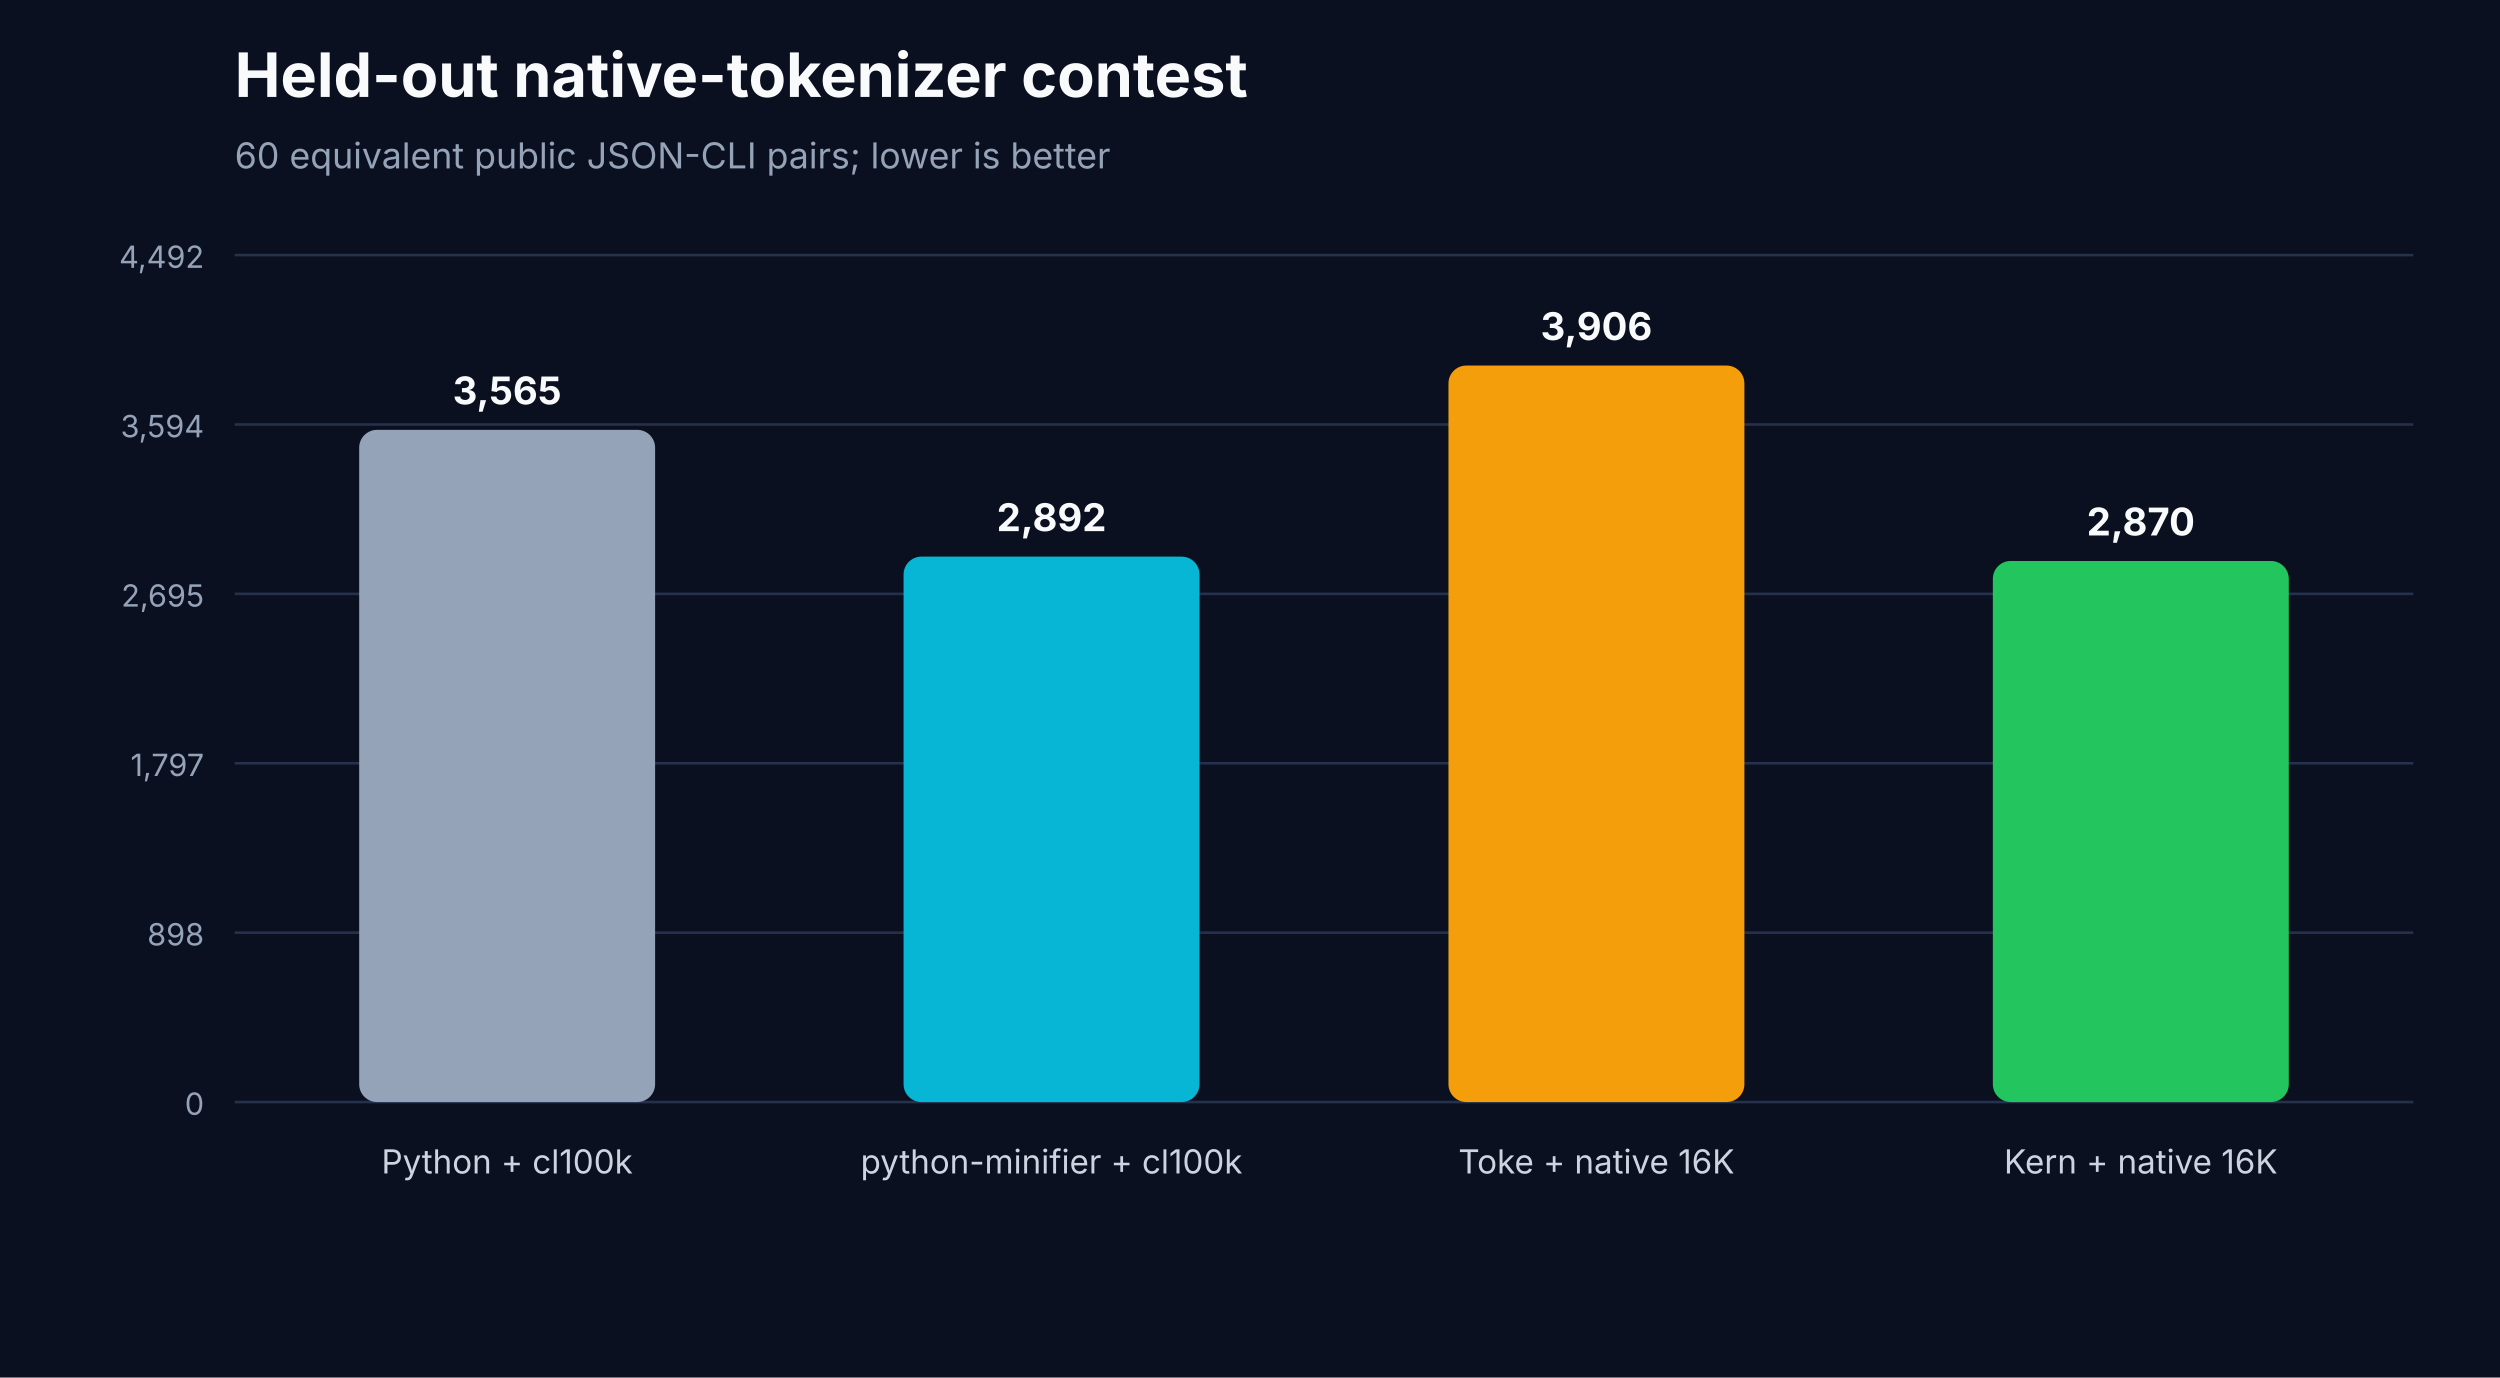
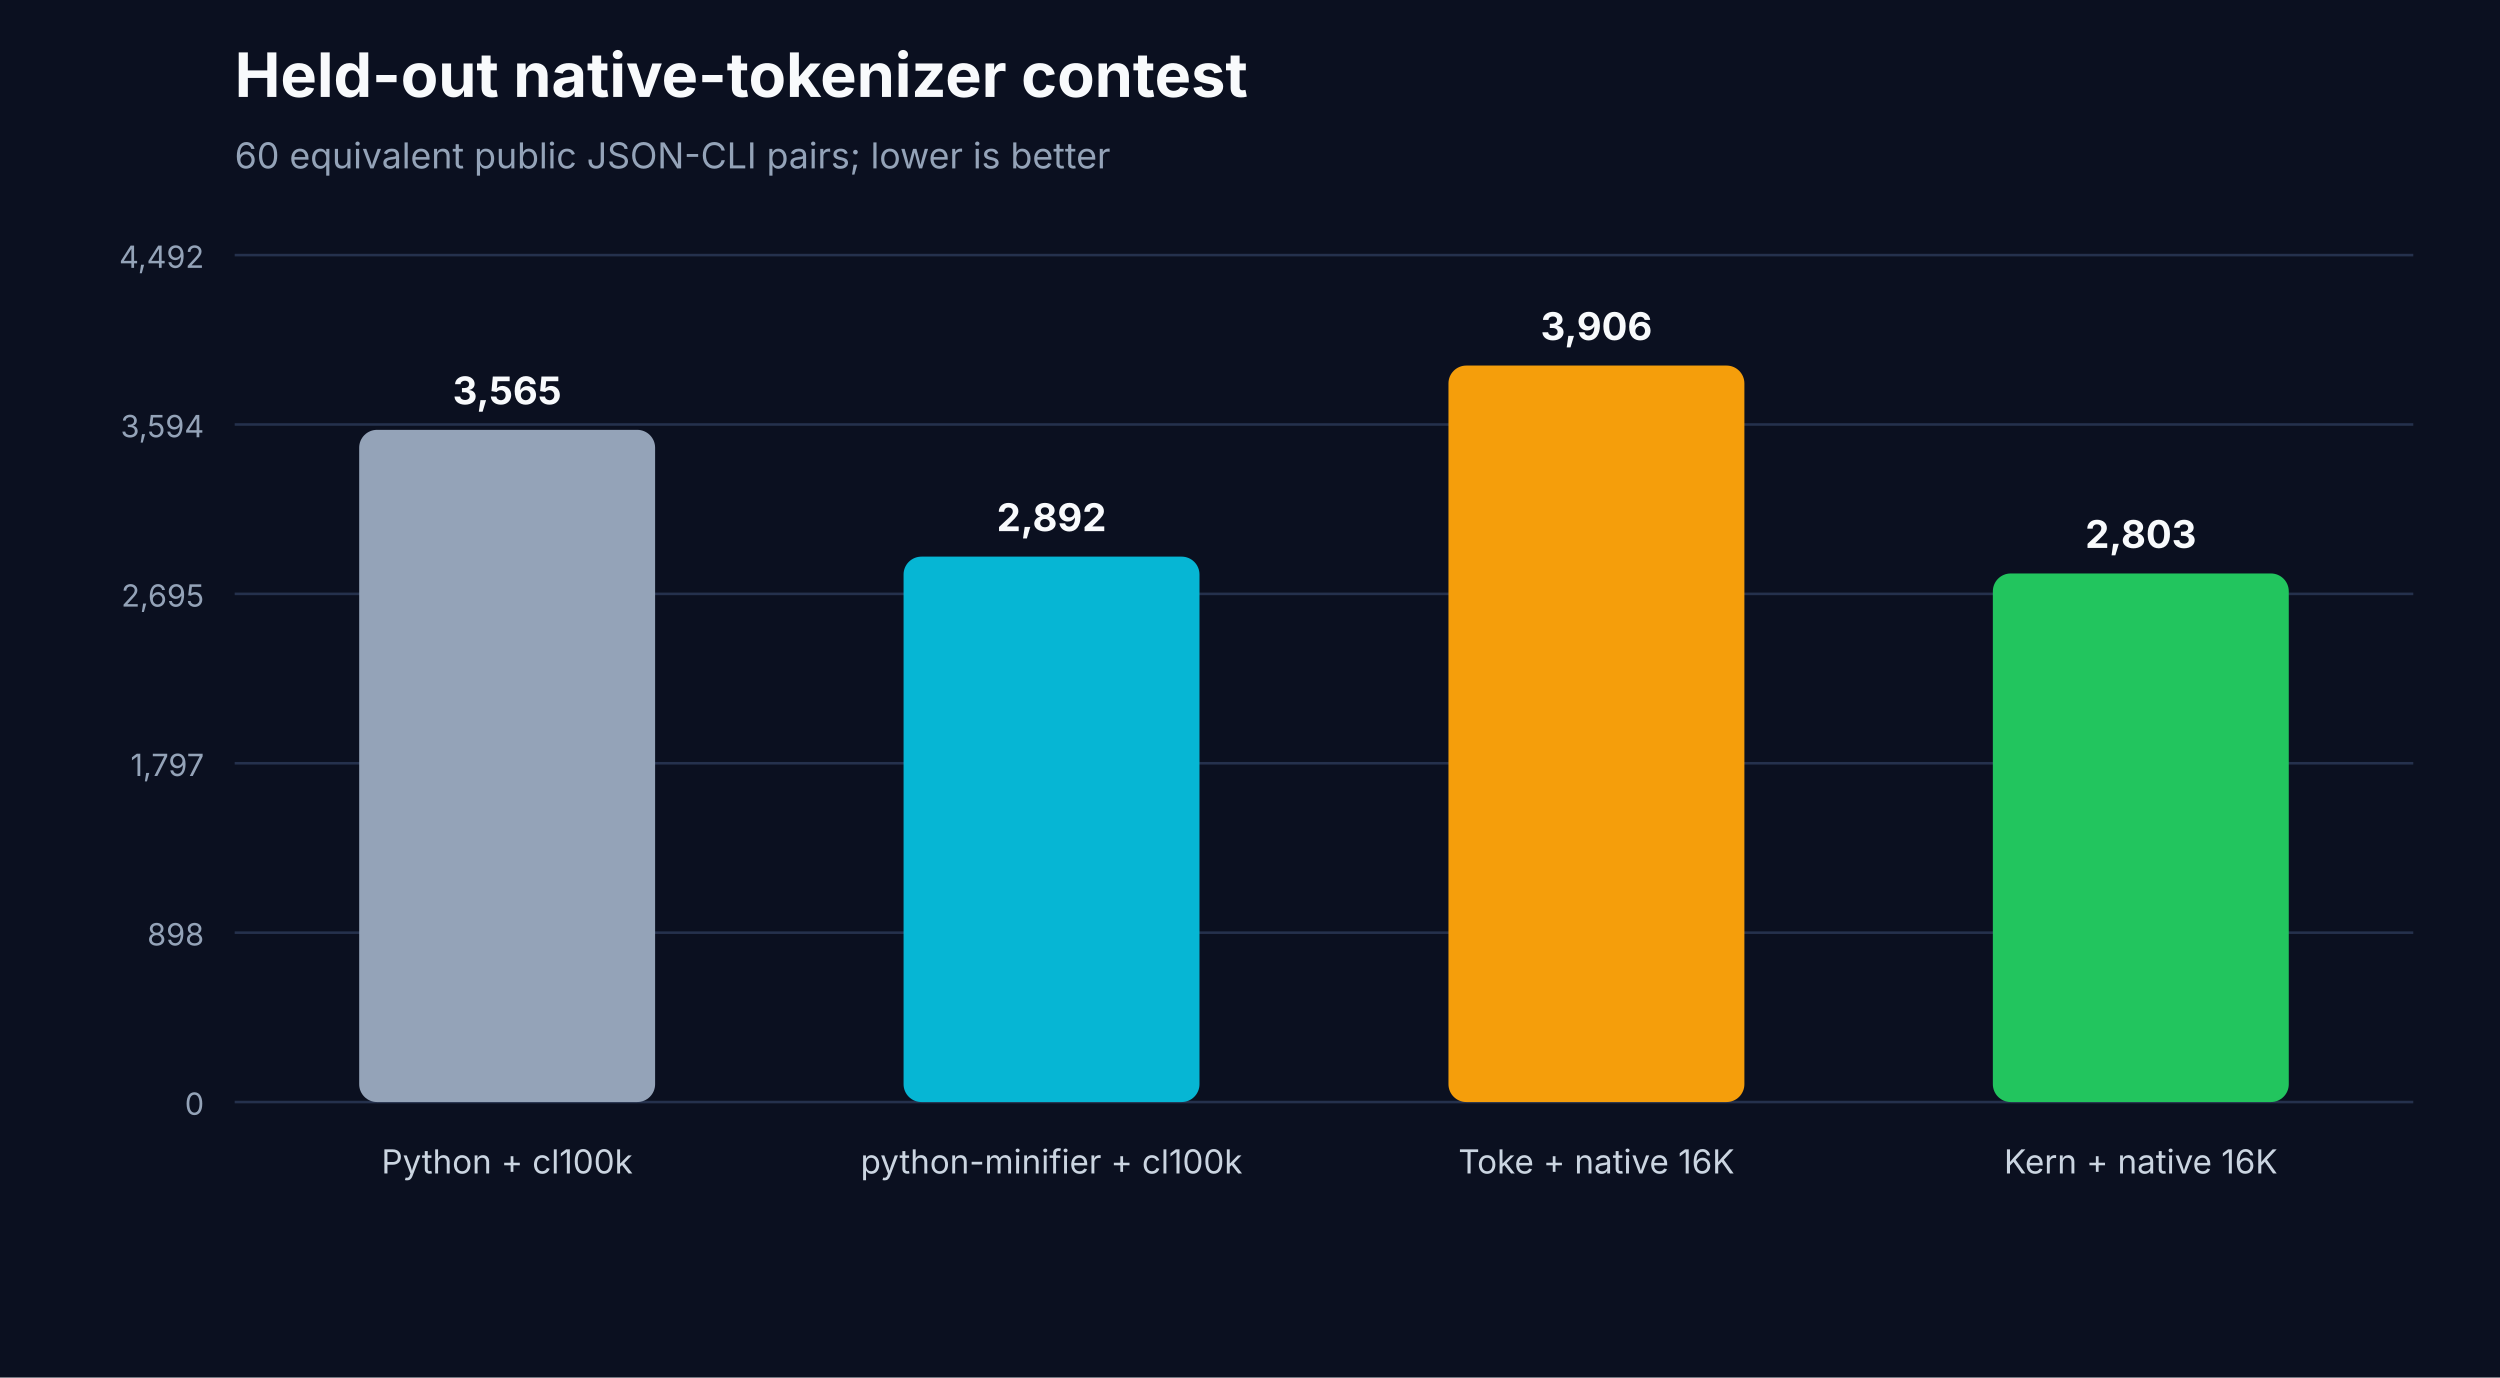
<svg xmlns="http://www.w3.org/2000/svg" width="980" height="540" viewBox="0 0 980 540" role="img" aria-labelledby="title desc">
  <rect width="100%" height="100%" fill="#0b1020" />
  <text x="92" y="38" fill="#f8fafc" font-family="Inter,system-ui,sans-serif" font-size="24" font-weight="700">Held-out native-tokenizer contest</text>
  <text x="92" y="66" fill="#94a3b8" font-family="Inter,system-ui,sans-serif" font-size="14">60 equivalent public JSON-CLI pairs; lower is better</text>
  <line x1="92" y1="432.0" x2="946" y2="432.0" stroke="#25314d" stroke-width="1" />
  <text x="80" y="437.0" fill="#94a3b8" text-anchor="end" font-family="Inter,system-ui,sans-serif" font-size="12">0</text>
  <line x1="92" y1="365.6" x2="946" y2="365.6" stroke="#25314d" stroke-width="1" />
  <text x="80" y="370.6" fill="#94a3b8" text-anchor="end" font-family="Inter,system-ui,sans-serif" font-size="12">898</text>
  <line x1="92" y1="299.2" x2="946" y2="299.2" stroke="#25314d" stroke-width="1" />
  <text x="80" y="304.2" fill="#94a3b8" text-anchor="end" font-family="Inter,system-ui,sans-serif" font-size="12">1,797</text>
  <line x1="92" y1="232.8" x2="946" y2="232.8" stroke="#25314d" stroke-width="1" />
  <text x="80" y="237.8" fill="#94a3b8" text-anchor="end" font-family="Inter,system-ui,sans-serif" font-size="12">2,695</text>
  <line x1="92" y1="166.4" x2="946" y2="166.4" stroke="#25314d" stroke-width="1" />
  <text x="80" y="171.4" fill="#94a3b8" text-anchor="end" font-family="Inter,system-ui,sans-serif" font-size="12">3,594</text>
  <line x1="92" y1="100.0" x2="946" y2="100.0" stroke="#25314d" stroke-width="1" />
  <text x="80" y="105.0" fill="#94a3b8" text-anchor="end" font-family="Inter,system-ui,sans-serif" font-size="12">4,492</text>
  <rect x="140.8" y="168.5" width="116.0" height="263.5" rx="7" fill="#94a3b8" />
  <text x="198.8" y="158.5" fill="#f8fafc" text-anchor="middle" font-family="Inter,system-ui,sans-serif" font-size="15" font-weight="700">3,565</text>
  <text x="198.8" y="460" fill="#cbd5e1" text-anchor="middle" font-family="Inter,system-ui,sans-serif" font-size="13">Python + cl100k</text>
  <rect x="354.2" y="218.2" width="116.0" height="213.8" rx="7" fill="#06b6d4" />
  <text x="412.2" y="208.2" fill="#f8fafc" text-anchor="middle" font-family="Inter,system-ui,sans-serif" font-size="15" font-weight="700">2,892</text>
  <text x="412.2" y="460" fill="#cbd5e1" text-anchor="middle" font-family="Inter,system-ui,sans-serif" font-size="13">python-minifier + cl100k</text>
  <rect x="567.8" y="143.3" width="116.0" height="288.7" rx="7" fill="#f59e0b" />
  <text x="625.8" y="133.3" fill="#f8fafc" text-anchor="middle" font-family="Inter,system-ui,sans-serif" font-size="15" font-weight="700">3,906</text>
  <text x="625.8" y="460" fill="#cbd5e1" text-anchor="middle" font-family="Inter,system-ui,sans-serif" font-size="13">Toke + native 16K</text>
-   <rect x="781.2" y="219.9" width="116.0" height="212.1" rx="7" fill="#22c55e" />
-   <text x="839.2" y="209.9" fill="#f8fafc" text-anchor="middle" font-family="Inter,system-ui,sans-serif" font-size="15" font-weight="700">2,870</text>
+   <rect x="781.2" y="224.8" width="116.0" height="207.2" rx="7" fill="#22c55e" />
+   <text x="839.2" y="214.8" fill="#f8fafc" text-anchor="middle" font-family="Inter,system-ui,sans-serif" font-size="15" font-weight="700">2,803</text>
  <text x="839.2" y="460" fill="#cbd5e1" text-anchor="middle" font-family="Inter,system-ui,sans-serif" font-size="13">Kern + native 16K</text>
</svg>
